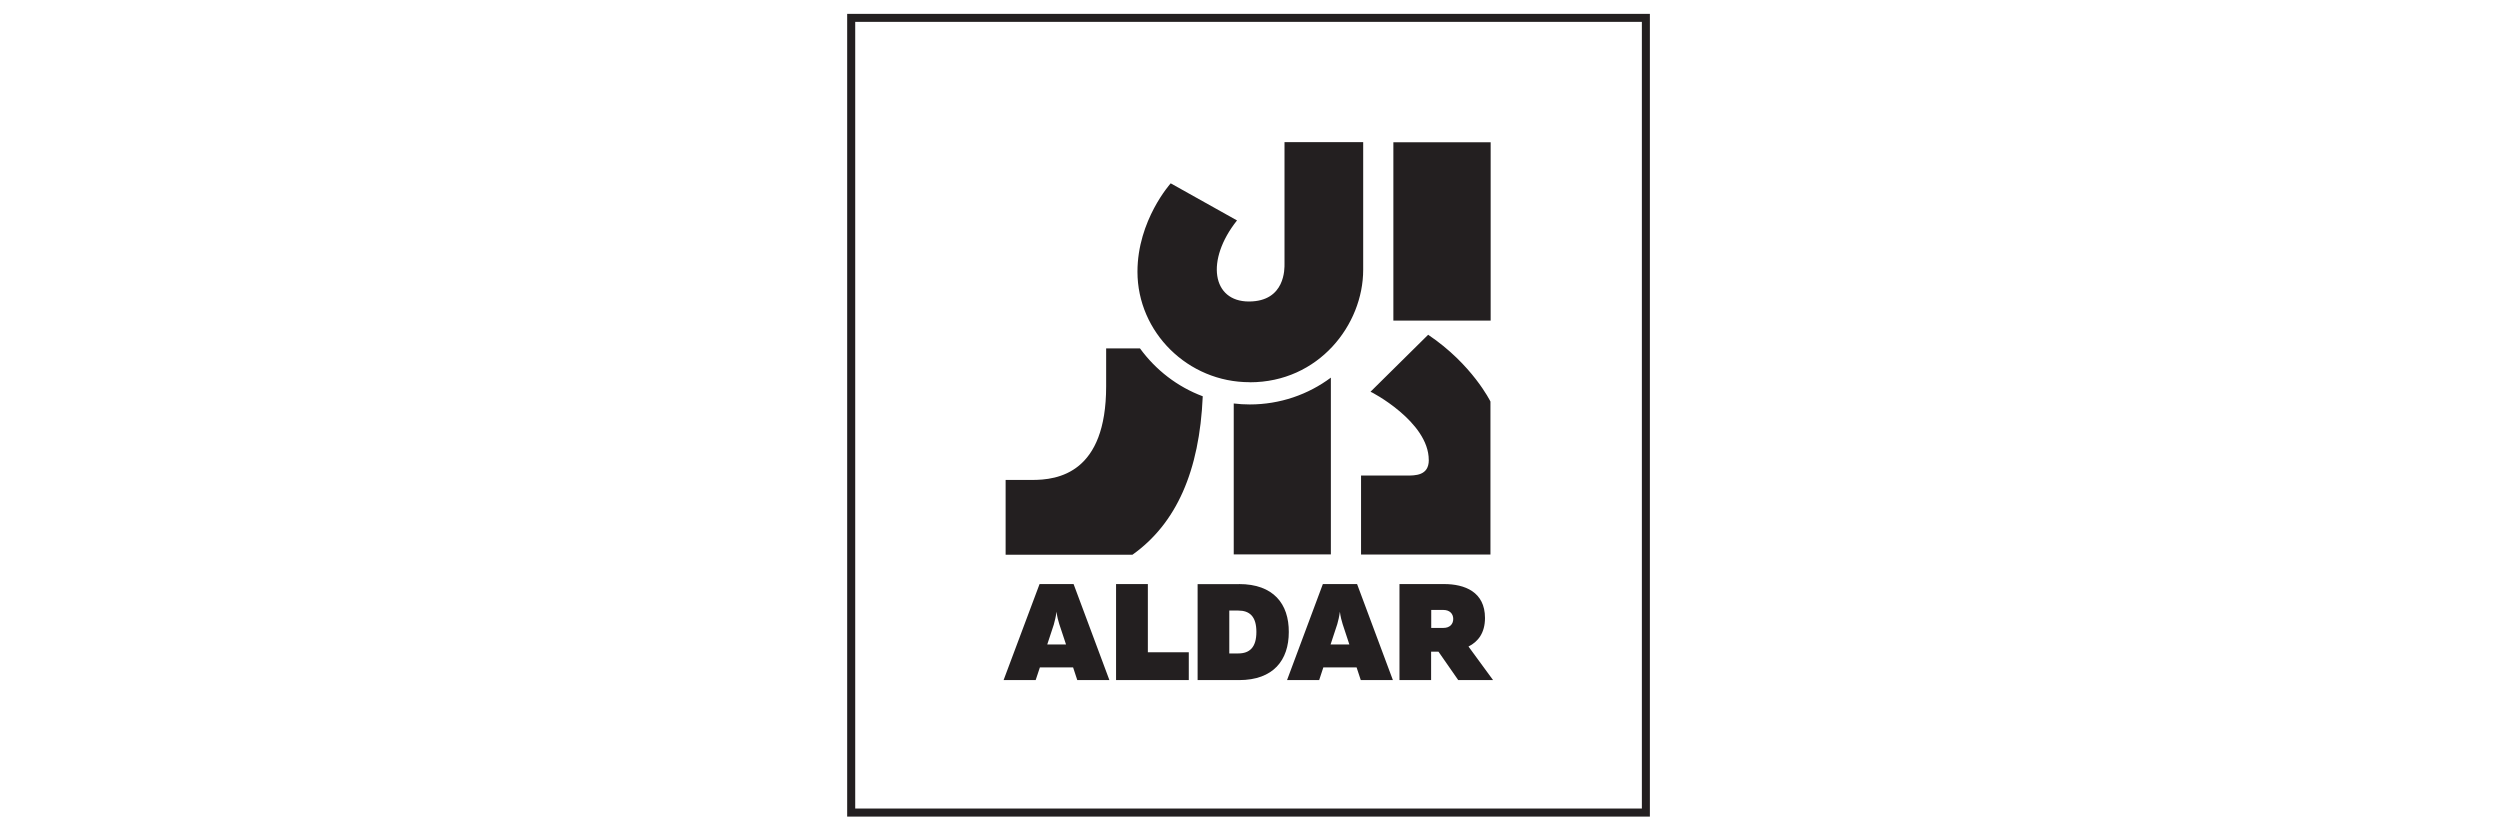
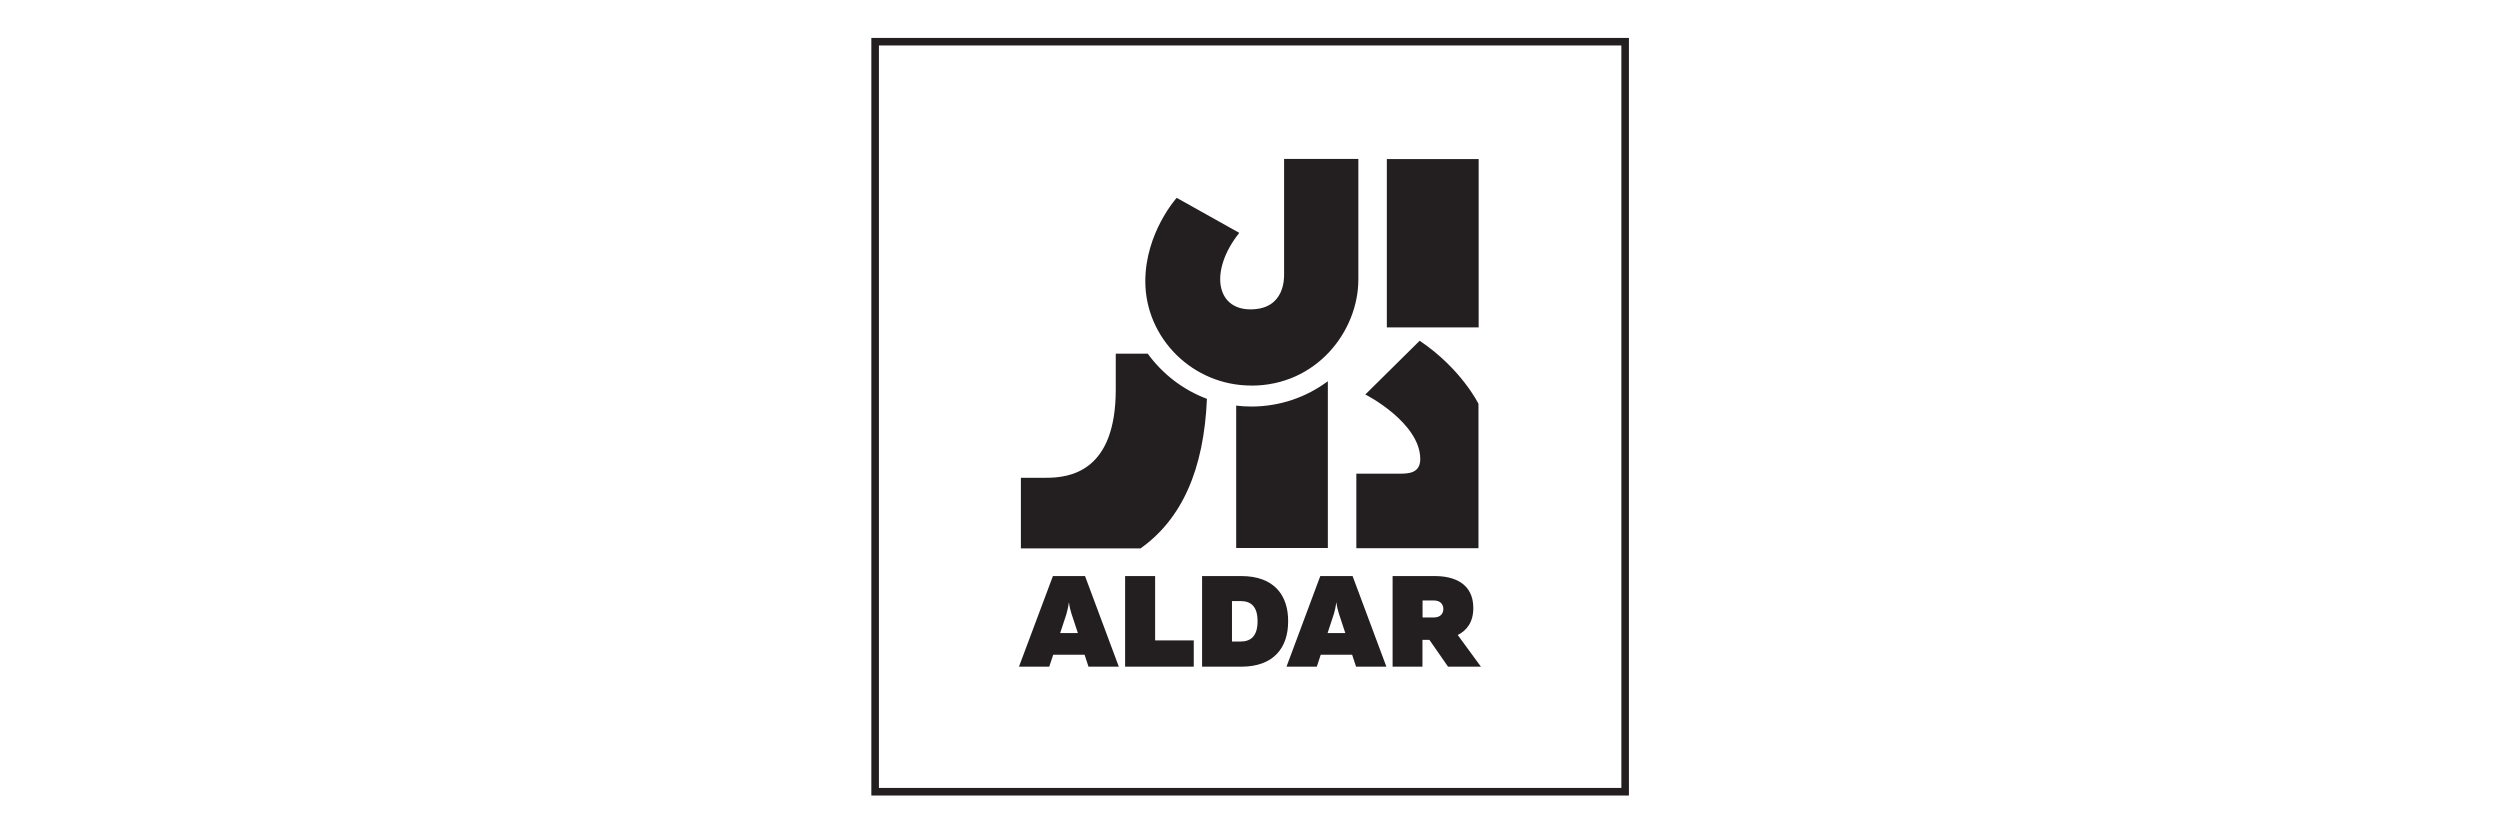
- <svg xmlns="http://www.w3.org/2000/svg" id="Layer_1" version="1.1" viewBox="-11 195 618 206">
+ <svg xmlns="http://www.w3.org/2000/svg" id="Layer_1" version="1.1" viewBox="-29.8 188.5 654.8 218.3">
  <defs>
    <style>
      .st0 {
        fill: #231f20;
      }
    </style>
  </defs>
  <path class="st0" d="M316.01,339.38l-8.85,23.73h7.94l1.03-3.13h8.22l1.03,3.13h7.94l-8.85-23.73h-8.45ZM317.92,354.31l1.66-5.04c.24-.87.48-1.83.64-3.05.16,1.22.4,2.18.68,3.05l1.66,5.04h-4.64ZM272.75,339.38h-7.86v23.73h17.98v-6.87h-10.12v-16.87ZM295.29,339.39h-10.24v23.73h10.24c8.49,0,12.3-4.93,12.3-11.87.04-6.95-3.77-11.87-12.3-11.87ZM295.1,356.53h-2.22v-10.6h2.22c2.78,0,4.48,1.43,4.48,5.28s-1.7,5.32-4.48,5.32ZM317.99,288.35c-5.6,4.17-12.54,6.63-20.04,6.63-1.35,0-2.66-.08-3.97-.24v37.3h24.01v-43.69ZM286.32,292.96c-6.27-2.34-11.63-6.51-15.51-11.83h-8.37v9.37c0,21.35-11.75,23.22-18.54,23.14h-6.31v18.49h31.35c10.84-7.7,16.59-20.67,17.38-39.17ZM246.05,359.98h8.22l1.03,3.13h7.94l-8.85-23.73h-8.41l-8.89,23.73h7.93l1.04-3.13ZM249.53,349.27c.24-.87.48-1.83.64-3.05.16,1.22.4,2.18.68,3.05l1.67,5.04h-4.64l1.66-5.04ZM198.42,198.43v198.43h198.43v-198.43h-198.43ZM394.87,394.87h-194.46v-194.46h194.46v194.46ZM356.09,347.76c0-6.47-5.04-8.38-10.11-8.38h-11.03v23.73h7.82v-7.02h1.82l4.88,7.02h8.61l-6.07-8.29c2.38-1.19,4.08-3.37,4.08-7.06ZM345.82,350.22h-3.02v-4.44h3.02c1.51,0,2.42.91,2.42,2.22s-.88,2.22-2.42,2.22ZM357.49,230.17h-24.05v44.09h24.05v-44.09ZM342.2,308.71c0,3.89-3.33,3.85-5.6,3.85h-11.15v19.52h31.99v-37.82s-4.48-9.17-15.4-16.51l-14.25,14.09c.04-.08,14.4,7.38,14.4,16.87ZM297.96,289.5c17.02,0,28.02-14.2,28.02-27.82v-31.55h-19.45v30.12c0,.99.28,9.28-8.81,9.28s-10.76-10.2-2.93-20.04l-16.39-9.17s-8.22,9.09-8.22,21.86c0,14.92,12.46,27.34,27.78,27.3Z" />
</svg>
